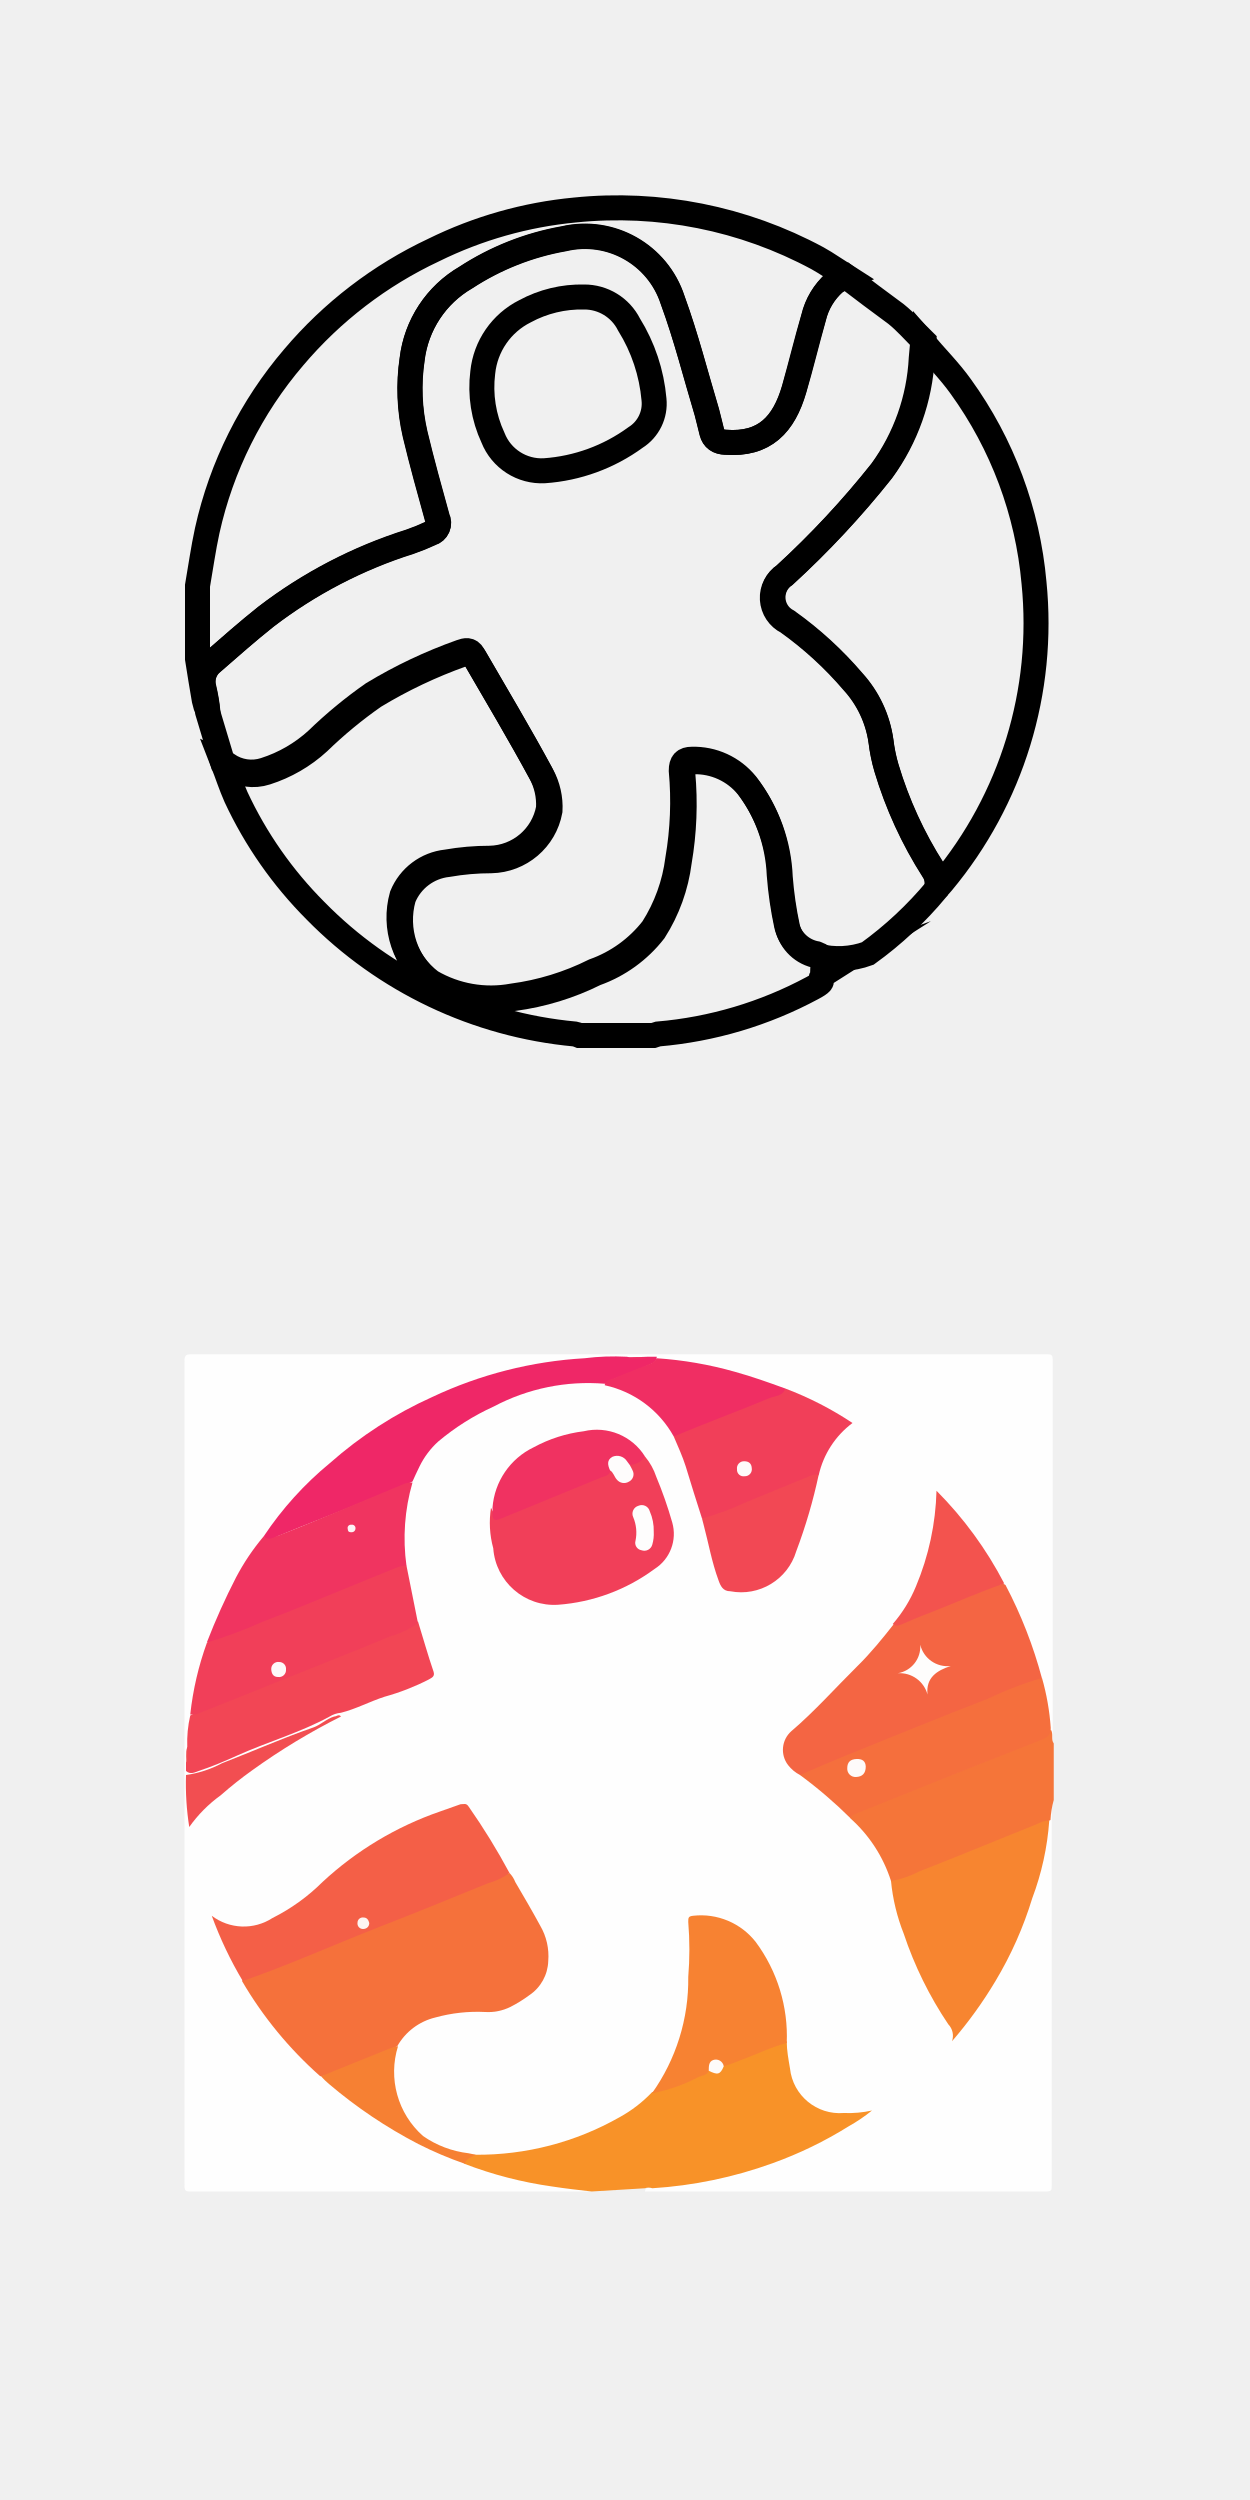
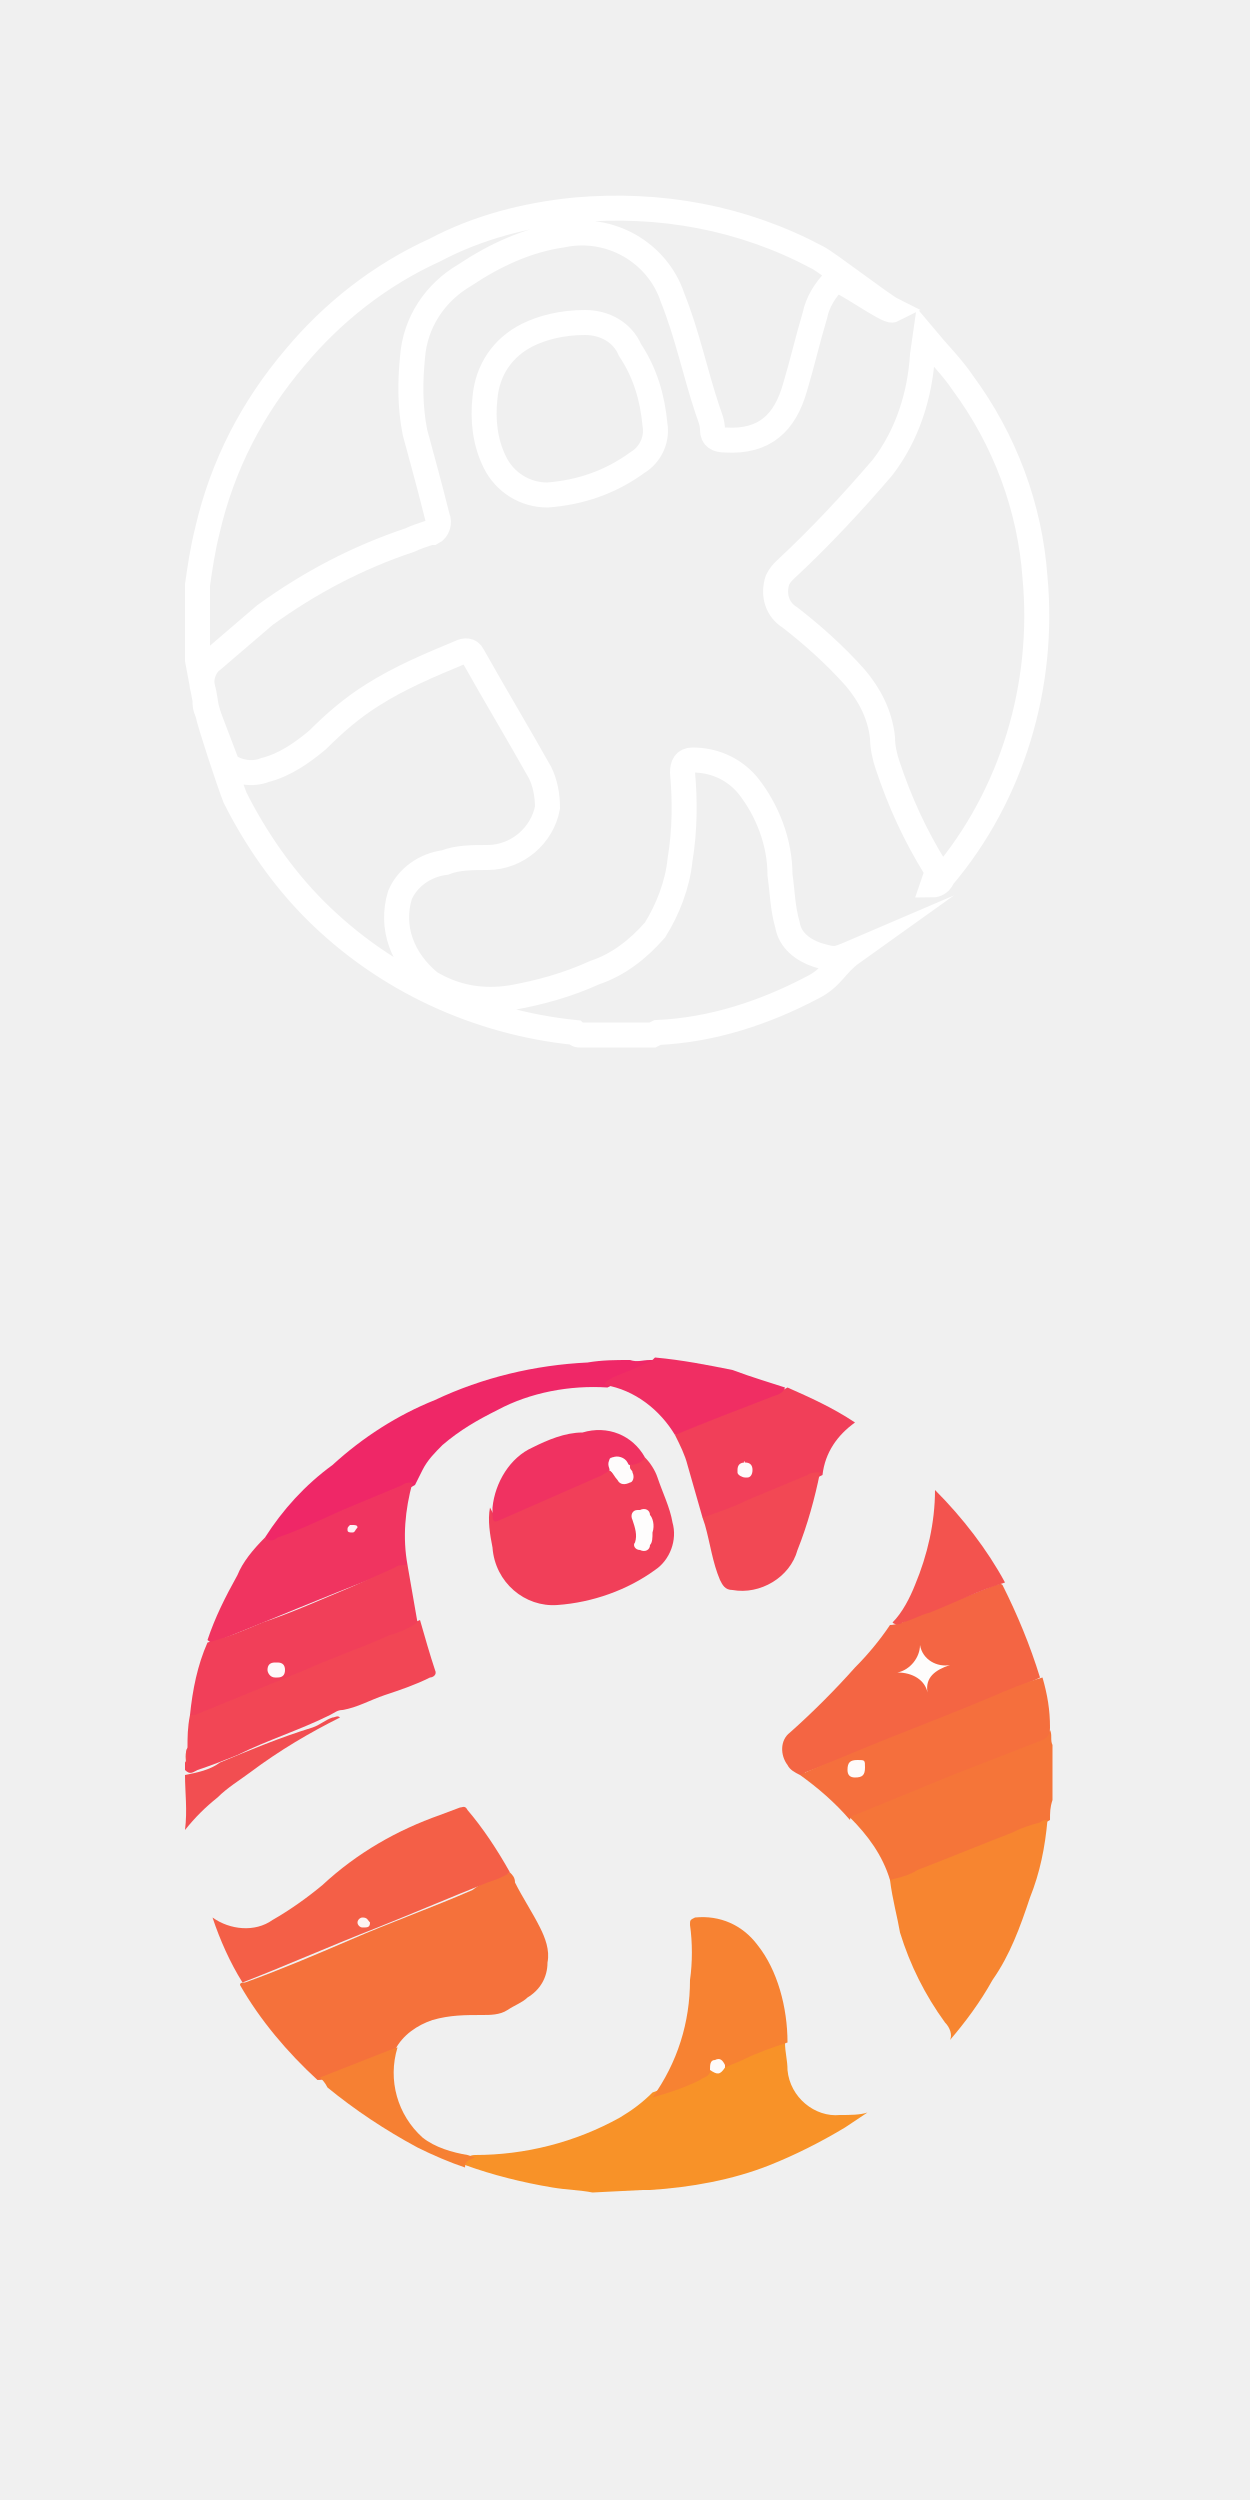
- <svg xmlns="http://www.w3.org/2000/svg" id="Layer_1" data-name="Layer 1" viewBox="0 0 50 100">
-   <defs>
-     <style>.cls-1{fill:none;stroke:#000;stroke-miterlimit:10;}.cls-2{fill:#fefefe;}.cls-3{fill:#f89228;}.cls-4{fill:#f57539;}.cls-5{fill:#f5713b;}.cls-6{fill:#f46543;}.cls-7{fill:#f45f47;}.cls-8{fill:#f78530;}.cls-9{fill:#f13f59;}.cls-10{fill:#ef2767;}.cls-11{fill:#f03460;}.cls-12{fill:#f24655;}.cls-13{fill:#f56f3d;}.cls-14{fill:#f78232;}.cls-15{fill:#f24854;}.cls-16{fill:#f02e63;}.cls-17{fill:#f03261;}.cls-18{fill:#f3534e;}.cls-19{fill:#f68033;}.cls-20{fill:#f24e51;}.cls-21{fill:#fefbfa;}.cls-22{fill:#fefdfc;}.cls-23{fill:#fdf5f3;}.cls-24{fill:#fefdfd;}.cls-25{fill:#fefcfc;}.cls-26{fill:#fdf2f5;}.cls-27{fill:#fef9fa;}.cls-28{fill:#fefafa;}</style>
-   </defs>
-   <path class="cls-1" d="M33.18,38.83c-.74.47.09.28-.68.69a15.88,15.88,0,0,1-6.18,1.84l-.19.06H23.18a1.06,1.06,0,0,0-.19-.06,16.69,16.69,0,0,1-10.37-4.93,16,16,0,0,1-3.18-4.55c-.2-.45-.35-.92-.53-1.38l.18.08a1.7,1.7,0,0,0,1.5.22,5.62,5.62,0,0,0,2.09-1.21,18,18,0,0,1,2.23-1.84,19.22,19.22,0,0,1,3.52-1.67c.19-.07.37-.11.49.11.91,1.57,1.84,3.13,2.7,4.72a2.65,2.65,0,0,1,.32,1.42,2.44,2.44,0,0,1-2.35,2,10,10,0,0,0-1.73.15,2.17,2.17,0,0,0-1.78,1.34,3.23,3.23,0,0,0,1.16,3.45,4.76,4.76,0,0,0,3.26.57,10.36,10.36,0,0,0,3.26-1,5.18,5.18,0,0,0,2.35-1.7,6.73,6.73,0,0,0,1-2.77,13.62,13.62,0,0,0,.14-3.55c0-.32.12-.45.42-.45a2.7,2.7,0,0,1,2.18,1A6.38,6.38,0,0,1,31.17,35a15.12,15.12,0,0,0,.29,2,1.5,1.5,0,0,0,1.21,1.15C33.36,38.39,32.51,39.07,33.18,38.83Z" />
-   <path class="cls-1" d="M7.9,23.43c.13-.74.23-1.48.39-2.21a16,16,0,0,1,3.46-6.93A16.57,16.57,0,0,1,17.35,10,16.25,16.25,0,0,1,23,8.4a16.83,16.83,0,0,1,9.7,1.93c.4.22.77.49,1.15.73a2.22,2.22,0,0,0-.46.24,2.71,2.71,0,0,0-.84,1.4c-.28,1-.5,1.92-.78,2.87-.41,1.4-1.17,2.24-2.75,2.12-.29,0-.47-.13-.54-.4s-.13-.54-.2-.8c-.45-1.5-.83-3-1.37-4.49a3.69,3.69,0,0,0-4.35-2.46,10.53,10.53,0,0,0-3.92,1.55,4.38,4.38,0,0,0-2.15,3.27,8.07,8.07,0,0,0,.12,3c.27,1.13.58,2.24.89,3.36a.42.42,0,0,1-.26.6,8.68,8.68,0,0,1-.84.34,18.74,18.74,0,0,0-5.76,3c-.73.58-1.43,1.2-2.13,1.81a1,1,0,0,0-.35,1.06,7.53,7.53,0,0,1,.16.95A2.79,2.79,0,0,1,8.17,28c-.1-.55-.18-1.1-.27-1.65Z" />
-   <path class="cls-1" d="M8.91,30.5l-.6-2a7.53,7.53,0,0,0-.16-.95,1,1,0,0,1,.35-1.06c.7-.61,1.4-1.23,2.13-1.81a18.74,18.74,0,0,1,5.76-3,8.68,8.68,0,0,0,.84-.34.42.42,0,0,0,.26-.6c-.31-1.12-.62-2.23-.89-3.36a8.07,8.07,0,0,1-.12-3,4.38,4.38,0,0,1,2.15-3.27,10.53,10.53,0,0,1,3.92-1.55A3.69,3.69,0,0,1,26.9,12c.54,1.46.92,3,1.37,4.49.07.26.13.53.2.8s.25.37.54.4c1.58.12,2.34-.72,2.75-2.12.28-1,.5-1.92.78-2.87a2.71,2.71,0,0,1,.84-1.4,2.22,2.22,0,0,1,.46-.24c.65.5,1.32,1,2,1.5.4.32.74.72,1.11,1.08l-.06.66a8.39,8.39,0,0,1-1.6,4.52A36,36,0,0,1,31.39,23a1.08,1.08,0,0,0,.11,1.88,14.57,14.57,0,0,1,2.62,2.4,4.46,4.46,0,0,1,1.12,2.39,6.56,6.56,0,0,0,.22,1.07,16.21,16.21,0,0,0,1.87,4.08.92.92,0,0,1,.13.75,14.9,14.9,0,0,1-2.75,2.57,3.39,3.39,0,0,1-2,.1,1.5,1.5,0,0,1-1.21-1.15,15.12,15.12,0,0,1-.29-2,6.38,6.38,0,0,0-1.3-3.62,2.7,2.7,0,0,0-2.18-1c-.3,0-.46.13-.42.45a13.62,13.62,0,0,1-.14,3.55,6.73,6.73,0,0,1-1,2.77,5.18,5.18,0,0,1-2.35,1.7,10.36,10.36,0,0,1-3.26,1,4.76,4.76,0,0,1-3.26-.57,3.23,3.23,0,0,1-1.16-3.45,2.17,2.17,0,0,1,1.78-1.34,10,10,0,0,1,1.73-.15,2.44,2.44,0,0,0,2.35-2,2.65,2.65,0,0,0-.32-1.42c-.86-1.59-1.79-3.15-2.7-4.72-.12-.22-.3-.18-.49-.11a19.22,19.22,0,0,0-3.52,1.67,18,18,0,0,0-2.23,1.84,5.62,5.62,0,0,1-2.09,1.21,1.7,1.7,0,0,1-1.5-.22Z" />
-   <path class="cls-1" d="M37.46,35.54a.92.92,0,0,0-.13-.75,16.21,16.21,0,0,1-1.87-4.08,6.56,6.56,0,0,1-.22-1.07,4.46,4.46,0,0,0-1.12-2.39,14.57,14.57,0,0,0-2.62-2.4A1.08,1.08,0,0,1,31.39,23a36,36,0,0,0,3.86-4.15,8.39,8.39,0,0,0,1.6-4.52l.06-.66c.51.6,1.07,1.16,1.52,1.79a15.79,15.79,0,0,1,2.93,7.85,16.2,16.2,0,0,1-3.68,12A2.18,2.18,0,0,1,37.46,35.54Z" />
-   <path class="cls-1" d="M23.36,11.88a2,2,0,0,1,1.8,1.1,6.8,6.8,0,0,1,1,3,1.6,1.6,0,0,1-.74,1.52,7,7,0,0,1-3.64,1.33,2.09,2.09,0,0,1-2.06-1.32,4.78,4.78,0,0,1-.41-2.61A3.09,3.09,0,0,1,21,12.45,4.74,4.74,0,0,1,23.36,11.88Z" />
-   <path class="cls-2" d="M23.66,87.66h-16c-.23,0-.28,0-.28-.27q0-16.47,0-32.94c0-.23.05-.28.28-.28H41.84c.22,0,.27,0,.27.28q0,7.6,0,15.23c-.26-.11-.09-.37-.2-.54a17.35,17.35,0,0,0-.33-2,20.72,20.72,0,0,0-1.46-3.74,16.32,16.32,0,0,0-2.57-3.56A8.67,8.67,0,0,1,35.75,65a18.37,18.37,0,0,1-1.39,1.65c-.86.88-1.72,1.77-2.64,2.58a1,1,0,0,0-.36.89,1.18,1.18,0,0,0,.62.82,14.65,14.65,0,0,1,2.09,1.76,5.71,5.71,0,0,1,1.64,2.57c.08.23,0,.47.11.69A17.7,17.7,0,0,0,37.41,80c.24.46.59.84.81,1.32.07,0,.11-.11.16-.18a16.29,16.29,0,0,0,2.92-5.54,18.16,18.16,0,0,0,.55-2.29,4.89,4.89,0,0,0,0-.54,2.5,2.5,0,0,1,.07-.54c0-.09,0-.21.15-.21q0,7.68,0,15.37c0,.23,0,.27-.27.27h-16c0-.19.19-.14.31-.15a17.53,17.53,0,0,0,5.1-1.13,18.27,18.27,0,0,0,3.2-1.65,1.08,1.08,0,0,1,.26-.14s0-.06,0,0l0,0a2.8,2.8,0,0,1-2.33-.39,1.74,1.74,0,0,1-.71-1,4.62,4.62,0,0,1-.22-1.48,6.56,6.56,0,0,0-.86-3.39,2.82,2.82,0,0,0-2-1.56c-.21,0-.42,0-.63,0s-.3.08-.29.32a16.59,16.59,0,0,1-.17,3.79,6.42,6.42,0,0,1-1.29,2.92,4.08,4.08,0,0,1-1.43,1.07,11.55,11.55,0,0,1-5.32,1.45,1.33,1.33,0,0,1-.4,0,7,7,0,0,1-1.35-.33,3.09,3.09,0,0,1-2-2.81,2.62,2.62,0,0,1,.15-1.27,2.34,2.34,0,0,1,1.52-1.21,6.28,6.28,0,0,1,2.24-.24.74.74,0,0,0,.26,0,3.45,3.45,0,0,0,1.45-.8,1.77,1.77,0,0,0,.48-1.81,4.23,4.23,0,0,0-.68-1.44c-.31-.42-.49-.92-.78-1.35a6,6,0,0,1-.43-.79c-.32-.62-.79-1.13-1.12-1.74a.31.31,0,0,0-.44-.15A16,16,0,0,0,14,74.45a17.22,17.22,0,0,0-1.37,1.17,5.55,5.55,0,0,1-2.58,1.46,1.71,1.71,0,0,1-1.43-.24,14.92,14.92,0,0,0,1.11,2.35,22.32,22.32,0,0,0,1.9,2.61c.37.44.83.8,1.23,1.22a17.54,17.54,0,0,0,3.3,2.36,15.55,15.55,0,0,0,2.46,1.11,17.74,17.74,0,0,0,4.66,1C23.44,87.52,23.62,87.46,23.66,87.66Z" />
-   <path class="cls-3" d="M23.66,87.66c-.52-.06-1.05-.12-1.57-.2a16,16,0,0,1-3.52-.91c0-.32.2-.36.44-.36a11.48,11.48,0,0,0,5.77-1.5,5.34,5.34,0,0,0,1.3-1c.75-.28,1.5-.57,2.23-.9.24,0,.48,0,.63-.22.73-.34,1.48-.59,2.22-.91a.27.27,0,0,1,.31,0c0,.36.07.72.13,1.08a2,2,0,0,0,2.15,1.78,4.32,4.32,0,0,0,1.13-.1,6.6,6.6,0,0,1-.93.63,15.9,15.9,0,0,1-3.05,1.48,17.28,17.28,0,0,1-4.81,1,.42.42,0,0,0-.29,0Z" />
-   <path class="cls-4" d="M35.64,75.24A5.65,5.65,0,0,0,34,72.72c0-.17.1-.21.2-.25L38,71c1-.39,1.95-.76,2.91-1.17a3.47,3.47,0,0,1,.5-.2.89.89,0,0,0,.62-.45c.12.17,0,.4.12.56V72a3.61,3.61,0,0,0-.13.8c-.5.26-1,.43-1.57.65l-4.23,1.71C36,75.26,35.83,75.38,35.64,75.24Z" />
-   <path class="cls-5" d="M20.38,74.92a1.05,1.05,0,0,1,.23.36c.34.58.68,1.16,1,1.75a2.41,2.41,0,0,1,.32,1.41,1.71,1.71,0,0,1-.76,1.37,5.35,5.35,0,0,1-.76.47,2,2,0,0,1-1,.2,6.31,6.31,0,0,0-2,.22,2.39,2.39,0,0,0-1.52,1.15,22.39,22.39,0,0,1-2.21.92,2,2,0,0,1-.87.28,15.54,15.54,0,0,1-3.13-3.81.36.36,0,0,1,.18-.14c1.39-.52,2.77-1.1,4.15-1.66,1.63-.66,3.28-1.3,4.91-2A14.48,14.48,0,0,1,20.38,74.92Z" />
-   <path class="cls-6" d="M32,71a1.43,1.43,0,0,1-.48-.4,1,1,0,0,1,.13-1.35c.95-.81,1.77-1.74,2.65-2.61.52-.51,1-1.1,1.44-1.66a2,2,0,0,0,.67-.19c1.14-.48,2.3-.94,3.46-1.39.12,0,.23-.1.35,0a17.92,17.92,0,0,1,1.46,3.74c-.58.29-1.18.53-1.77.76l-3.53,1.42c-1.36.54-2.7,1.1-4.06,1.63A.51.51,0,0,1,32,71Z" />
-   <path class="cls-7" d="M20.38,74.92a2.63,2.63,0,0,1-.86.41c-1.45.59-2.91,1.19-4.38,1.76-1.81.71-3.59,1.51-5.43,2.15a15.34,15.34,0,0,1-1.24-2.61,2.11,2.11,0,0,0,2.43.09,7.76,7.76,0,0,0,2-1.44,13.29,13.29,0,0,1,4.7-2.82l.82-.29c.14,0,.23-.06.33.1A26.33,26.33,0,0,1,20.38,74.92Z" />
-   <path class="cls-8" d="M35.64,75.24a3.71,3.71,0,0,0,1.12-.38c1.26-.49,2.5-1,3.76-1.51.36-.15.74-.29,1.1-.45a.73.73,0,0,1,.35-.07,11,11,0,0,1-.68,3.1,14.85,14.85,0,0,1-1.47,3.31,17,17,0,0,1-1.74,2.41.66.66,0,0,0-.15-.68,15,15,0,0,1-1.78-3.62A7.75,7.75,0,0,1,35.64,75.24Z" />
-   <path class="cls-9" d="M25.8,58.26a2.48,2.48,0,0,1,.45.81,16.5,16.5,0,0,1,.64,1.83,1.66,1.66,0,0,1-.71,1.86,7.4,7.4,0,0,1-3.85,1.43,2.44,2.44,0,0,1-2.6-2.26,3.85,3.85,0,0,1-.09-1.62c.19.38.19.38.64.2,1.2-.47,2.39-1,3.59-1.43a1.69,1.69,0,0,0,.49-.28c.15,0,.19.08.26.16s.23.33.46.22.14-.31.1-.49a.11.11,0,0,1,0-.1C25.39,58.48,25.59,58.36,25.8,58.26Z" />
-   <path class="cls-10" d="M10.55,61.45a13.43,13.43,0,0,1,2.65-2.93,16.18,16.18,0,0,1,4.09-2.64,16.5,16.5,0,0,1,6.09-1.55,9.52,9.52,0,0,1,1.69-.06c.27.06.55,0,.82,0h.38c0,.22-.18.26-.32.33-.39.18-.79.34-1.19.48a3,3,0,0,0-.57.27,8.06,8.06,0,0,0-4.44.91,9.67,9.67,0,0,0-2.22,1.4,3.29,3.29,0,0,0-.75,1c-.1.2-.19.4-.28.6-.51.27-1.07.43-1.6.66-1.26.53-2.53,1-3.8,1.53C10.93,61.59,10.7,61.76,10.55,61.45Z" />
-   <path class="cls-11" d="M10.55,61.45c.18.19.36.06.52,0,.88-.34,1.74-.7,2.61-1.06l2.4-1a.86.86,0,0,1,.42-.09,8,8,0,0,0-.24,3.34,12.46,12.46,0,0,1-1.27.51c-2.07.85-4.16,1.68-6.24,2.53-.15.06-.31.15-.47,0A26.77,26.77,0,0,1,9.44,63.1,9.17,9.17,0,0,1,10.55,61.45Z" />
-   <path class="cls-12" d="M7.49,69.87a4.78,4.78,0,0,1,.12-1.25c.73-.38,1.51-.65,2.27-1,1.62-.67,3.26-1.3,4.89-2,.64-.26,1.29-.53,1.95-.76.21.68.4,1.36.62,2,.07.21-.08.25-.19.32a9.28,9.28,0,0,1-1.77.69c-.59.19-1.14.49-1.74.64a1.05,1.05,0,0,0-.47.16c-1.18.64-2.46,1-3.68,1.55-.51.23-1,.44-1.55.62-.16.06-.33.15-.5,0v-.34C7.5,70.38,7.42,70.12,7.49,69.87Z" />
-   <path class="cls-9" d="M16.72,64.93a3.58,3.58,0,0,1-1.1.52c-1.12.47-2.25.91-3.37,1.36L7.84,68.58a1.57,1.57,0,0,1-.23,0,12.31,12.31,0,0,1,.67-2.88,17.66,17.66,0,0,0,2.2-.82c1.17-.44,2.32-.93,3.48-1.4l1.84-.75a1.06,1.06,0,0,1,.46-.1Z" />
-   <path class="cls-13" d="M32,71c.62-.27,1.24-.54,1.86-.79,1.89-.76,3.78-1.54,5.68-2.27a13.5,13.5,0,0,1,2.14-.82,9.67,9.67,0,0,1,.35,2c0,.27-.13.38-.34.46L38.09,71,34.2,72.56a.28.28,0,0,0-.19.16A18.22,18.22,0,0,0,32,71Z" />
-   <path class="cls-14" d="M31.47,81.72c-.62.16-1.2.45-1.8.67a6.18,6.18,0,0,1-.72.26c-.37-.25-.4-.24-.6.18-.07.19-.27.19-.41.25a6.43,6.43,0,0,1-1.86.65,7.84,7.84,0,0,0,1.45-4.65,13.47,13.47,0,0,0,0-2.2c0-.17,0-.23.2-.25a2.78,2.78,0,0,1,2.5,1.05A6.33,6.33,0,0,1,31.47,81.72Z" />
-   <path class="cls-9" d="M28.08,60.74c-.22-.69-.44-1.38-.65-2.08-.13-.41-.31-.8-.48-1.2a.72.72,0,0,1,.39-.24l3.72-1.5a1.66,1.66,0,0,0,.35-.18,13.42,13.42,0,0,1,2.69,1.38A3.58,3.58,0,0,0,32.75,59c-.57.26-1.15.47-1.72.71l-2.38.95C28.47,60.73,28.29,60.87,28.08,60.74Z" />
-   <path class="cls-15" d="M28.08,60.74a11.18,11.18,0,0,0,1.78-.66l2.44-1a.87.87,0,0,1,.45-.1,21.24,21.24,0,0,1-.9,3.07,2.3,2.3,0,0,1-2.64,1.6c-.29,0-.39-.21-.47-.44-.27-.73-.4-1.49-.6-2.24Z" />
-   <path class="cls-16" d="M31.41,55.54c-.09.31-.4.29-.62.38-1.27.53-2.56,1-3.84,1.54a4.16,4.16,0,0,0-2.76-2.05c0-.2.21-.22.34-.27.47-.2.95-.38,1.43-.57a.56.56,0,0,0,.31-.24,15.1,15.1,0,0,1,3.12.54C30.08,55.06,30.75,55.3,31.41,55.54Z" />
-   <path class="cls-17" d="M25.8,58.26a.77.77,0,0,1-.61.34c-.13,0-.17-.11-.26-.17s-.23-.14-.37-.08-.15.2-.15.33,0,.09,0,.13c0,.2-.2.23-.34.28L20,60.76c-.19.07-.3.06-.3-.18a1.22,1.22,0,0,0,0-.27,2.92,2.92,0,0,1,1.65-2.42,5.65,5.65,0,0,1,2-.64A2.27,2.27,0,0,1,25.8,58.26Z" />
-   <path class="cls-18" d="M40.17,63.34c-1,.34-2,.79-3,1.18-.36.13-.71.29-1.07.44-.13.05-.27.12-.39,0a5.44,5.44,0,0,0,.93-1.51,10.57,10.57,0,0,0,.82-3.82A15.16,15.16,0,0,1,40.17,63.34Z" />
-   <path class="cls-19" d="M12.84,83.05l2.82-1.14a1.1,1.1,0,0,1,.26-.06,3.43,3.43,0,0,0,1,3.59,4,4,0,0,0,1.82.69l.29.06c-.17.1-.37.14-.44.36a15,15,0,0,1-1.86-.79,19.07,19.07,0,0,1-3.57-2.4A2.94,2.94,0,0,1,12.84,83.05Z" />
-   <path class="cls-20" d="M7.44,71a4.35,4.35,0,0,0,1.44-.47c1.22-.47,2.4-1,3.65-1.43.29-.1.53-.35.84-.44.1,0,.18-.11.27,0a26.2,26.2,0,0,0-3.55,2.15,15.7,15.7,0,0,0-1.26,1,5.43,5.43,0,0,0-1.26,1.27A11.06,11.06,0,0,1,7.44,71Z" />
-   <path class="cls-16" d="M25.89,54.32a2.5,2.5,0,0,1-.82,0A2.27,2.27,0,0,1,25.89,54.32Z" />
-   <path class="cls-20" d="M7.49,69.87a2.1,2.1,0,0,1,0,.75A1.91,1.91,0,0,1,7.49,69.87Z" />
-   <path class="cls-21" d="M28.35,82.83c0-.18,0-.37.18-.43a.32.32,0,0,1,.42.25C28.81,83,28.69,83,28.35,82.83Z" />
-   <path class="cls-22" d="M35.91,66.93a1.08,1.08,0,0,0,.9-1.14,1.12,1.12,0,0,0,1.22.85c-.56.18-1,.47-.93,1.14A1.15,1.15,0,0,0,35.91,66.93Z" />
-   <path class="cls-23" d="M14.77,76.92c0,.15-.11.24-.25.24a.22.22,0,0,1-.22-.25.21.21,0,0,1,.24-.21C14.69,76.7,14.74,76.81,14.77,76.92Z" />
-   <path class="cls-24" d="M26.15,61.27a1.54,1.54,0,0,1-.06.52.33.33,0,0,1-.43.22.3.3,0,0,1-.24-.38,1.59,1.59,0,0,0-.09-.94.33.33,0,0,1,.21-.46.33.33,0,0,1,.45.22A1.91,1.91,0,0,1,26.15,61.27Z" />
-   <path class="cls-25" d="M24.4,58.81c-.09-.2-.14-.41.1-.54a.47.47,0,0,1,.58.18l.11.15a2.12,2.12,0,0,1,.11.21.33.33,0,0,1-.15.46.37.37,0,0,1-.48-.09C24.57,59.07,24.54,58.9,24.4,58.81Z" />
-   <path class="cls-26" d="M14.08,61.29c-.1,0-.16,0-.17-.13a.13.13,0,0,1,.14-.17.14.14,0,0,1,.17.15A.15.15,0,0,1,14.08,61.29Z" />
-   <path class="cls-27" d="M11.44,66.78a.28.28,0,0,1-.32.3c-.2,0-.26-.15-.27-.3a.28.28,0,0,1,.32-.3A.27.27,0,0,1,11.44,66.78Z" />
-   <path class="cls-21" d="M34.63,70.66c0,.28-.14.41-.39.42a.33.33,0,0,1-.35-.35c0-.25.13-.36.37-.37S34.62,70.45,34.63,70.66Z" />
-   <path class="cls-28" d="M29.77,58.45c.18,0,.29.09.3.27a.28.28,0,0,1-.29.33.26.26,0,0,1-.3-.28A.28.28,0,0,1,29.77,58.45Z" />
+ <svg xmlns="http://www.w3.org/2000/svg" version="1.1" id="Layer_1" x="0px" y="0px" viewBox="0 0 50 100" style="enable-background:new 0 0 50 100;" xml:space="preserve">
+   <style type="text/css">
+ 	.st0{fill:none;stroke:#FFFFFF;stroke-miterlimit:10;}
+ 	.st1{fill:#F89228;}
+ 	.st2{fill:#F57539;}
+ 	.st3{fill:#F5713B;}
+ 	.st4{fill:#F46543;}
+ 	.st5{fill:#F45F47;}
+ 	.st6{fill:#F78530;}
+ 	.st7{fill:#F13F59;}
+ 	.st8{fill:#EF2767;}
+ 	.st9{fill:#F03460;}
+ 	.st10{fill:#F24655;}
+ 	.st11{fill:#F56F3D;}
+ 	.st12{fill:#F78232;}
+ 	.st13{fill:#F24854;}
+ 	.st14{fill:#F02E63;}
+ 	.st15{fill:#F03261;}
+ 	.st16{fill:#F3534E;}
+ 	.st17{fill:#F68033;}
+ 	.st18{fill:#F24E51;}
+ 	.st19{fill:#FEFBFA;}
+ 	.st20{fill:#FEFDFC;}
+ 	.st21{fill:#FDF5F3;}
+ 	.st22{fill:#FEFDFD;}
+ 	.st23{fill:#FEFCFC;}
+ 	.st24{fill:#FDF2F5;}
+ 	.st25{fill:#FEF9FA;}
+ 	.st26{fill:#FEFAFA;}
+ </style>
+   <path class="st0" d="M34.1,38.1c-0.7,0.5-0.8,1-1.6,1.4c-1.9,1-4,1.7-6.2,1.8l-0.2,0.1h-2.9c-0.1,0-0.1,0-0.2-0.1  c-3.9-0.4-7.6-2.1-10.4-4.9c-1.3-1.3-2.4-2.9-3.2-4.5c-0.2-0.5-1-2.9-1.1-3.4l0.8,2.1c0.4,0.3,1,0.4,1.5,0.2  c0.8-0.2,1.5-0.7,2.1-1.2c0.7-0.7,1.4-1.3,2.2-1.8c1.1-0.7,2.3-1.2,3.5-1.7c0.2-0.1,0.4-0.1,0.5,0.1c0.9,1.6,1.8,3.1,2.7,4.7  c0.2,0.4,0.3,0.9,0.3,1.4c-0.2,1.1-1.2,2-2.4,2c-0.6,0-1.2,0-1.7,0.2c-0.8,0.1-1.5,0.6-1.8,1.3c-0.4,1.3,0.1,2.6,1.2,3.5  c1,0.6,2.1,0.8,3.3,0.6c1.1-0.2,2.2-0.5,3.3-1c0.9-0.3,1.7-0.9,2.4-1.7c0.5-0.8,0.9-1.8,1-2.8c0.2-1.2,0.2-2.4,0.1-3.5  c0-0.3,0.1-0.5,0.4-0.5c0.8,0,1.6,0.3,2.2,1c0.8,1,1.3,2.3,1.3,3.6c0.1,0.7,0.1,1.3,0.3,2c0.1,0.6,0.6,1,1.2,1.2  C33.4,38.4,33.4,38.4,34.1,38.1z" />
+   <path class="st0" d="M7.9,23.4C8,22.7,8.1,22,8.3,21.2c0.6-2.6,1.8-4.9,3.5-6.9c1.5-1.8,3.4-3.3,5.6-4.3C19.1,9.1,21,8.6,23,8.4  c3.4-0.3,6.7,0.3,9.7,1.9c0.4,0.2,2.6,1.9,3,2.1c-0.2,0.1-2.1-1.3-2.3-1.2c-0.4,0.4-0.7,0.9-0.8,1.4c-0.3,1-0.5,1.9-0.8,2.9  c-0.4,1.4-1.2,2.2-2.8,2.1c-0.3,0-0.5-0.1-0.5-0.4s-0.1-0.5-0.2-0.8c-0.5-1.5-0.8-3-1.4-4.5c-0.6-1.8-2.5-2.9-4.4-2.5  c-1.4,0.2-2.7,0.8-3.9,1.6c-1.2,0.7-2,1.9-2.1,3.3c-0.1,1-0.1,2,0.1,3c0.3,1.1,0.6,2.2,0.9,3.4c0.1,0.2,0,0.5-0.2,0.6h-0.1  c-0.3,0.1-0.6,0.2-0.8,0.3c-2.1,0.7-4,1.7-5.8,3c-0.7,0.6-1.4,1.2-2.1,1.8c-0.3,0.2-0.5,0.7-0.4,1.1c0.1,0.3,0.1,0.6,0.2,1  c-0.1-0.2-0.1-0.3-0.1-0.5c-0.1-0.5-0.2-1.1-0.3-1.6C7.9,26.4,7.9,23.4,7.9,23.4z" />
+   <path class="st0" d="M37.3,35.4c0.1-0.3,0.2-0.4,0.1-0.7c-0.8-1.3-1.4-2.6-1.9-4.1c-0.1-0.3-0.2-0.7-0.2-1.1  c-0.1-0.9-0.5-1.7-1.1-2.4c-0.8-0.9-1.7-1.7-2.6-2.4c-0.5-0.3-0.7-0.9-0.5-1.5c0.1-0.2,0.2-0.3,0.3-0.4c1.4-1.3,2.7-2.7,3.9-4.1  c1-1.3,1.5-2.9,1.6-4.5l0.1-0.7c0.5,0.6,1.1,1.2,1.5,1.8c1.7,2.3,2.7,5,2.9,7.8c0.4,4.3-0.9,8.7-3.7,12  C37.6,35.4,37.3,35.4,37.3,35.4z" />
+   <path class="st0" d="M23.4,12.9c0.8,0,1.5,0.4,1.8,1.1c0.6,0.9,0.9,1.9,1,3c0.1,0.6-0.2,1.2-0.7,1.5c-1.1,0.8-2.3,1.2-3.6,1.3  c-0.9,0-1.7-0.5-2.1-1.3s-0.5-1.7-0.4-2.6c0.1-1.1,0.7-2,1.7-2.5C21.7,13.1,22.5,12.9,23.4,12.9z" />
+   <path class="st1" d="M23.7,87.7c-0.5-0.1-1-0.1-1.6-0.2c-1.2-0.2-2.4-0.5-3.5-0.9c0-0.3,0.2-0.4,0.4-0.4c2,0,4-0.5,5.8-1.5  c0.5-0.3,0.9-0.6,1.3-1c0.8-0.3,1.5-0.6,2.2-0.9c0.2,0,0.5,0,0.6-0.2c0.7-0.3,1.5-0.6,2.2-0.9c0.1-0.1,0.2-0.1,0.3,0  c0,0.4,0.1,0.7,0.1,1.1c0.1,1.1,1.1,1.9,2.1,1.8c0.4,0,0.8,0,1.1-0.1c-0.3,0.2-0.6,0.4-0.9,0.6c-1,0.6-2,1.1-3,1.5  c-1.5,0.6-3.2,0.9-4.8,1c-0.1,0-0.2,0-0.3,0L23.7,87.7z" />
+   <path class="st2" d="M35.6,75.2c-0.3-1-0.9-1.8-1.6-2.5c0-0.2,0.1-0.2,0.2-0.3L38,71c1-0.4,2-0.8,2.9-1.2c0.2-0.1,0.3-0.1,0.5-0.2  c0.3,0,0.5-0.2,0.6-0.4c0.1,0.2,0,0.4,0.1,0.6V72C42,72.3,42,72.5,42,72.8c-0.5,0.3-1,0.4-1.6,0.7l-4.2,1.7  C36,75.3,35.8,75.4,35.6,75.2z" />
+   <path class="st3" d="M20.4,74.9c0.1,0.1,0.2,0.2,0.2,0.4c0.3,0.6,0.7,1.2,1,1.8c0.2,0.4,0.4,0.9,0.3,1.4c0,0.6-0.3,1.1-0.8,1.4  c-0.2,0.2-0.5,0.3-0.8,0.5s-0.7,0.2-1,0.2c-0.7,0-1.3,0-2,0.2c-0.6,0.2-1.2,0.6-1.5,1.2c-0.7,0.3-1.5,0.7-2.2,0.9  c-0.3,0.2-0.6,0.3-0.9,0.3c-1.2-1.1-2.3-2.4-3.1-3.8c0-0.1,0.1-0.1,0.2-0.1c1.4-0.5,2.8-1.1,4.2-1.7c1.6-0.7,3.3-1.3,4.9-2  C19.4,75.2,19.9,75.1,20.4,74.9z" />
+   <path class="st4" d="M32,71c-0.2-0.1-0.4-0.2-0.5-0.4c-0.3-0.4-0.3-1,0.1-1.3c0.9-0.8,1.8-1.7,2.6-2.6c0.5-0.5,1-1.1,1.4-1.7  c0.2,0,0.5-0.1,0.7-0.2c1.1-0.5,2.3-0.9,3.5-1.4c0.1,0,0.2-0.1,0.3,0c0.6,1.2,1.1,2.4,1.5,3.7c-0.6,0.3-1.2,0.5-1.8,0.8l-3.5,1.4  c-1.4,0.5-2.7,1.1-4.1,1.6C32.2,71,32.1,71,32,71z" />
+   <path class="st5" d="M20.4,74.9c-0.3,0.2-0.6,0.3-0.9,0.4c-1.5,0.6-2.9,1.2-4.4,1.8c-1.8,0.7-3.6,1.5-5.4,2.2  c-0.5-0.8-0.9-1.7-1.2-2.6c0.7,0.5,1.7,0.6,2.4,0.1c0.7-0.4,1.4-0.9,2-1.4c1.4-1.3,3-2.2,4.7-2.8l0.8-0.3c0.1,0,0.2-0.1,0.3,0.1  C19.3,73.1,19.9,74,20.4,74.9z" />
+   <path class="st6" d="M35.6,75.2c0.4-0.1,0.8-0.2,1.1-0.4c1.3-0.5,2.5-1,3.8-1.5c0.4-0.2,0.7-0.3,1.1-0.4c0.1-0.1,0.2-0.1,0.3-0.1  c-0.1,1.1-0.3,2.1-0.7,3.1c-0.4,1.2-0.8,2.3-1.5,3.3c-0.5,0.9-1.1,1.7-1.7,2.4c0.1-0.2,0-0.5-0.2-0.7c-0.8-1.1-1.4-2.3-1.8-3.6  C35.9,76.7,35.7,76,35.6,75.2z" />
+   <path class="st7" d="M25.8,58.3c0.2,0.2,0.4,0.5,0.5,0.8c0.2,0.6,0.5,1.2,0.6,1.8c0.2,0.7-0.1,1.5-0.7,1.9c-1.1,0.8-2.5,1.3-3.9,1.4  c-1.3,0.1-2.5-0.9-2.6-2.3c-0.1-0.5-0.2-1.1-0.1-1.6c0.2,0.4,0.2,0.4,0.6,0.2c1.2-0.5,2.4-1,3.6-1.4c0.2-0.1,0.3-0.2,0.5-0.3  c0.1,0,0.2,0.1,0.3,0.2s0.2,0.3,0.5,0.2s0.1-0.3,0.1-0.5v-0.1C25.4,58.5,25.6,58.4,25.8,58.3z" />
+   <path class="st8" d="M10.6,61.5c0.7-1.1,1.6-2.1,2.7-2.9c1.2-1.1,2.6-2,4.1-2.6c1.9-0.9,4-1.4,6.1-1.5c0.6-0.1,1.1-0.1,1.7-0.1  c0.3,0.1,0.5,0,0.8,0h0.4c0,0.2-0.2,0.3-0.3,0.3c-0.4,0.2-0.8,0.3-1.2,0.5c-0.2,0.1-0.4,0.2-0.6,0.3c-1.5-0.1-3.1,0.2-4.4,0.9  c-0.8,0.4-1.5,0.8-2.2,1.4c-0.3,0.3-0.6,0.6-0.8,1c-0.1,0.2-0.2,0.4-0.3,0.6c-0.5,0.3-1.1,0.4-1.6,0.7c-1.3,0.5-2.5,1-3.8,1.5  C10.9,61.6,10.7,61.8,10.6,61.5z" />
+   <path class="st9" d="M10.6,61.5c0.2,0.2,0.4,0.1,0.5,0c0.9-0.3,1.7-0.7,2.6-1.1l2.4-1c0.1-0.1,0.3-0.1,0.4-0.1  c-0.3,1.1-0.4,2.2-0.2,3.3c-0.4,0.2-0.8,0.4-1.3,0.5c-2.1,0.8-4.2,1.7-6.2,2.5c-0.1,0.1-0.3,0.2-0.5,0C8.6,64.7,9,63.9,9.5,63  C9.7,62.5,10.1,62,10.6,61.5z" />
+   <path class="st10" d="M7.5,69.9c0-0.4,0-0.8,0.1-1.3c0.7-0.4,1.5-0.7,2.3-1c1.6-0.7,3.3-1.3,4.9-2c0.6-0.3,1.3-0.5,2-0.8  c0.2,0.7,0.4,1.4,0.6,2c0.1,0.2-0.1,0.3-0.2,0.3c-0.6,0.3-1.2,0.5-1.8,0.7s-1.1,0.5-1.7,0.6c-0.2,0-0.3,0.1-0.5,0.2  c-1.2,0.6-2.5,1-3.7,1.6c-0.5,0.2-1,0.4-1.6,0.6c-0.2,0.1-0.3,0.2-0.5,0v-0.3C7.5,70.4,7.4,70.1,7.5,69.9z" />
+   <path class="st7" d="M16.7,64.9c-0.3,0.2-0.7,0.4-1.1,0.5c-1.1,0.5-2.3,0.9-3.4,1.4l-4.4,1.8c-0.1,0-0.2,0-0.2,0  c0.1-1,0.3-2,0.7-2.9c0.8-0.2,1.5-0.5,2.2-0.8c1.2-0.4,2.3-0.9,3.5-1.4l1.8-0.8c0.1-0.1,0.3-0.1,0.5-0.1L16.7,64.9z" />
+   <path class="st11" d="M32,71c0.6-0.3,1.2-0.5,1.9-0.8c1.9-0.8,3.8-1.5,5.7-2.3c0.7-0.3,1.4-0.6,2.1-0.8c0.2,0.7,0.3,1.3,0.3,2  c0,0.3-0.1,0.4-0.3,0.5L38.1,71l-3.9,1.6c-0.1,0-0.2,0.1-0.2,0.2C33.4,72.1,32.7,71.5,32,71z" />
+   <path class="st12" d="M31.5,81.7c-0.6,0.2-1.2,0.4-1.8,0.7c-0.2,0.1-0.5,0.2-0.7,0.3c-0.4-0.3-0.4-0.2-0.6,0.2  c-0.1,0.2-0.3,0.2-0.4,0.3c-0.6,0.3-1.2,0.5-1.9,0.7c1-1.4,1.5-3,1.5-4.7c0.1-0.7,0.1-1.5,0-2.2c0-0.2,0-0.2,0.2-0.3  c1-0.1,1.9,0.3,2.5,1.1C31.1,78.8,31.5,80.3,31.5,81.7z" />
+   <path class="st7" d="M28.1,60.7c-0.2-0.7-0.4-1.4-0.6-2.1c-0.1-0.4-0.3-0.8-0.5-1.2c0.1-0.1,0.2-0.2,0.4-0.2l3.7-1.5  c0.1,0,0.2-0.1,0.4-0.2c0.9,0.4,1.8,0.8,2.7,1.4c-0.7,0.5-1.2,1.2-1.3,2.1c-0.6,0.3-1.1,0.5-1.7,0.7l-2.4,1  C28.5,60.7,28.3,60.9,28.1,60.7z" />
+   <path class="st13" d="M28.1,60.7c0.6-0.2,1.2-0.4,1.8-0.7l2.4-1c0.1-0.1,0.3-0.1,0.5-0.1c-0.2,1-0.5,2.1-0.9,3.1  c-0.3,1.1-1.5,1.8-2.6,1.6c-0.3,0-0.4-0.2-0.5-0.4c-0.3-0.7-0.4-1.5-0.6-2.2L28.1,60.7z" />
+   <path class="st14" d="M31.4,55.5c-0.1,0.3-0.4,0.3-0.6,0.4c-1.3,0.5-2.6,1-3.8,1.5c-0.6-1-1.6-1.8-2.8-2c0-0.2,0.2-0.2,0.3-0.3  c0.5-0.2,1-0.4,1.4-0.6c0.1,0,0.2-0.1,0.3-0.2c1.1,0.1,2.1,0.3,3.1,0.5C30.1,55.1,30.8,55.3,31.4,55.5z" />
+   <path class="st15" d="M25.8,58.3c-0.1,0.2-0.4,0.3-0.6,0.3c-0.1,0-0.2-0.1-0.3-0.2s-0.2-0.1-0.4-0.1s-0.1,0.2-0.1,0.3s0,0.1,0,0.1  c0,0.2-0.2,0.2-0.3,0.3L20,60.8c-0.2,0.1-0.3,0.1-0.3-0.2c0-0.1,0-0.2,0-0.3c0.1-1,0.7-2,1.6-2.4c0.6-0.3,1.3-0.6,2-0.6  C24.3,57,25.3,57.4,25.8,58.3z" />
+   <path class="st16" d="M40.2,63.3c-1,0.3-2,0.8-3,1.2c-0.4,0.1-0.7,0.3-1.1,0.4c-0.1,0.1-0.3,0.1-0.4,0c0.4-0.4,0.7-1,0.9-1.5  c0.5-1.2,0.8-2.5,0.8-3.8C38.5,60.7,39.5,62,40.2,63.3z" />
+   <path class="st17" d="M12.8,83.1l2.8-1.1c0.1,0,0.2-0.1,0.3-0.1c-0.4,1.3,0,2.7,1,3.6c0.5,0.4,1.2,0.6,1.8,0.7l0.3,0.1  c-0.2,0.1-0.4,0.1-0.4,0.4c-0.6-0.2-1.3-0.5-1.9-0.8c-1.3-0.7-2.5-1.5-3.6-2.4C13,83.3,12.9,83.2,12.8,83.1z" />
+   <path class="st18" d="M7.4,71c0.5-0.1,1-0.2,1.4-0.5c1.2-0.5,2.4-1,3.7-1.4c0.3-0.1,0.5-0.3,0.8-0.4c0.1,0,0.2-0.1,0.3,0  c-1.2,0.6-2.4,1.3-3.6,2.2c-0.4,0.3-0.9,0.6-1.3,1c-0.5,0.4-0.9,0.8-1.3,1.3C7.5,72.4,7.4,71.7,7.4,71z" />
+   <path class="st14" d="M25.9,54.3c-0.3,0-0.5,0-0.8,0C25.3,54.3,25.6,54.3,25.9,54.3z" />
+   <path class="st18" d="M7.5,69.9c0,0.2,0,0.5,0,0.8C7.4,70.4,7.4,70.1,7.5,69.9z" />
+   <path class="st19" d="M28.4,82.8c0-0.2,0-0.4,0.2-0.4c0.2-0.1,0.3,0,0.4,0.2c0,0,0,0,0,0.1C28.8,83,28.7,83,28.4,82.8z" />
+   <path class="st20" d="M35.9,66.9c0.5-0.1,0.9-0.6,0.9-1.1c0.1,0.6,0.7,0.9,1.2,0.8c-0.6,0.2-1,0.5-0.9,1.1  C37,67.2,36.5,66.9,35.9,66.9z" />
+   <path class="st21" d="M14.8,76.9c0,0.2-0.1,0.2-0.3,0.2c-0.1,0-0.2-0.1-0.2-0.2l0,0c0-0.1,0.1-0.2,0.2-0.2l0,0  C14.7,76.7,14.7,76.8,14.8,76.9z" />
+   <path class="st22" d="M26.1,61.3c0,0.2,0,0.4-0.1,0.5c0,0.2-0.2,0.3-0.4,0.2l0,0c-0.2,0-0.3-0.2-0.2-0.3l0,0c0.1-0.3,0-0.6-0.1-0.9  c-0.1-0.2,0-0.4,0.2-0.4c0,0,0,0,0.1,0c0.2-0.1,0.4,0,0.4,0.2l0,0C26.1,60.7,26.2,61,26.1,61.3z" />
+   <path class="st23" d="M24.4,58.8c-0.1-0.2-0.1-0.4,0.1-0.5s0.5,0,0.6,0.2l0.1,0.2c0,0.1,0.1,0.1,0.1,0.2c0.1,0.2,0,0.4-0.1,0.4l0,0  c-0.2,0.1-0.4,0.1-0.5-0.1C24.6,59.1,24.5,58.9,24.4,58.8z" />
+   <path class="st24" d="M14.1,61.3c-0.1,0-0.2,0-0.2-0.1s0-0.1,0.1-0.2c0,0,0,0,0.1,0s0.2,0,0.2,0.1l0,0  C14.2,61.2,14.2,61.3,14.1,61.3z" />
+   <path class="st25" d="M11.4,66.8c0,0.2-0.1,0.3-0.3,0.3c0,0,0,0-0.1,0c-0.2,0-0.3-0.2-0.3-0.3c0-0.2,0.1-0.3,0.3-0.3c0,0,0,0,0.1,0  C11.3,66.5,11.4,66.6,11.4,66.8L11.4,66.8z" />
+   <path class="st19" d="M34.6,70.7c0,0.3-0.1,0.4-0.4,0.4c-0.2,0-0.3-0.1-0.3-0.3l0,0c0-0.3,0.1-0.4,0.4-0.4S34.6,70.4,34.6,70.7z" />
+   <path class="st26" d="M29.8,58.5c0.2,0,0.3,0.1,0.3,0.3s-0.1,0.3-0.2,0.3c0,0,0,0-0.1,0s-0.3-0.1-0.3-0.2c0,0,0,0,0-0.1  C29.5,58.6,29.6,58.5,29.8,58.5C29.7,58.5,29.8,58.4,29.8,58.5z" />
</svg>
